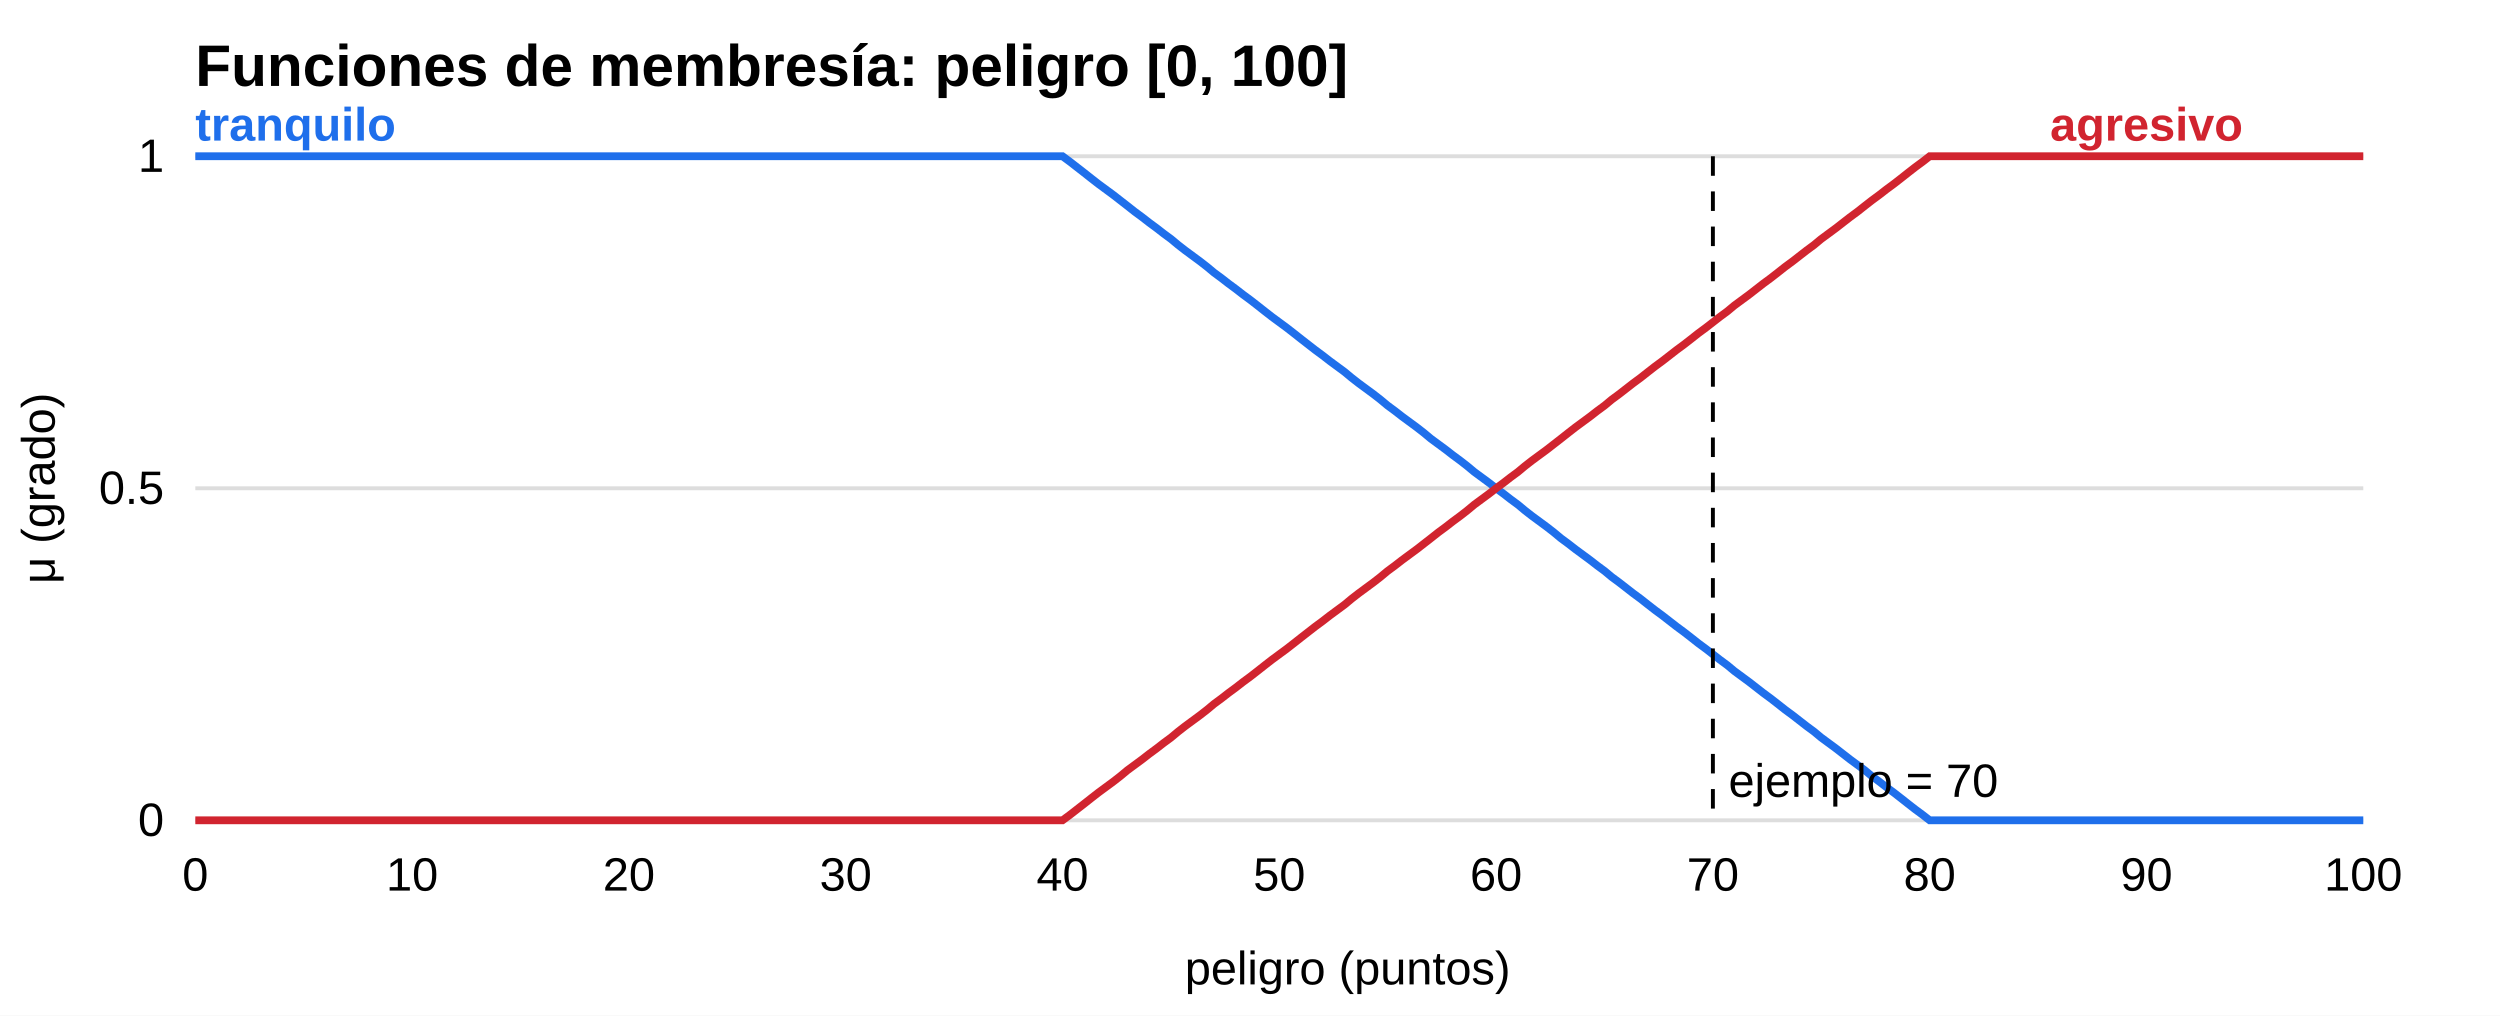
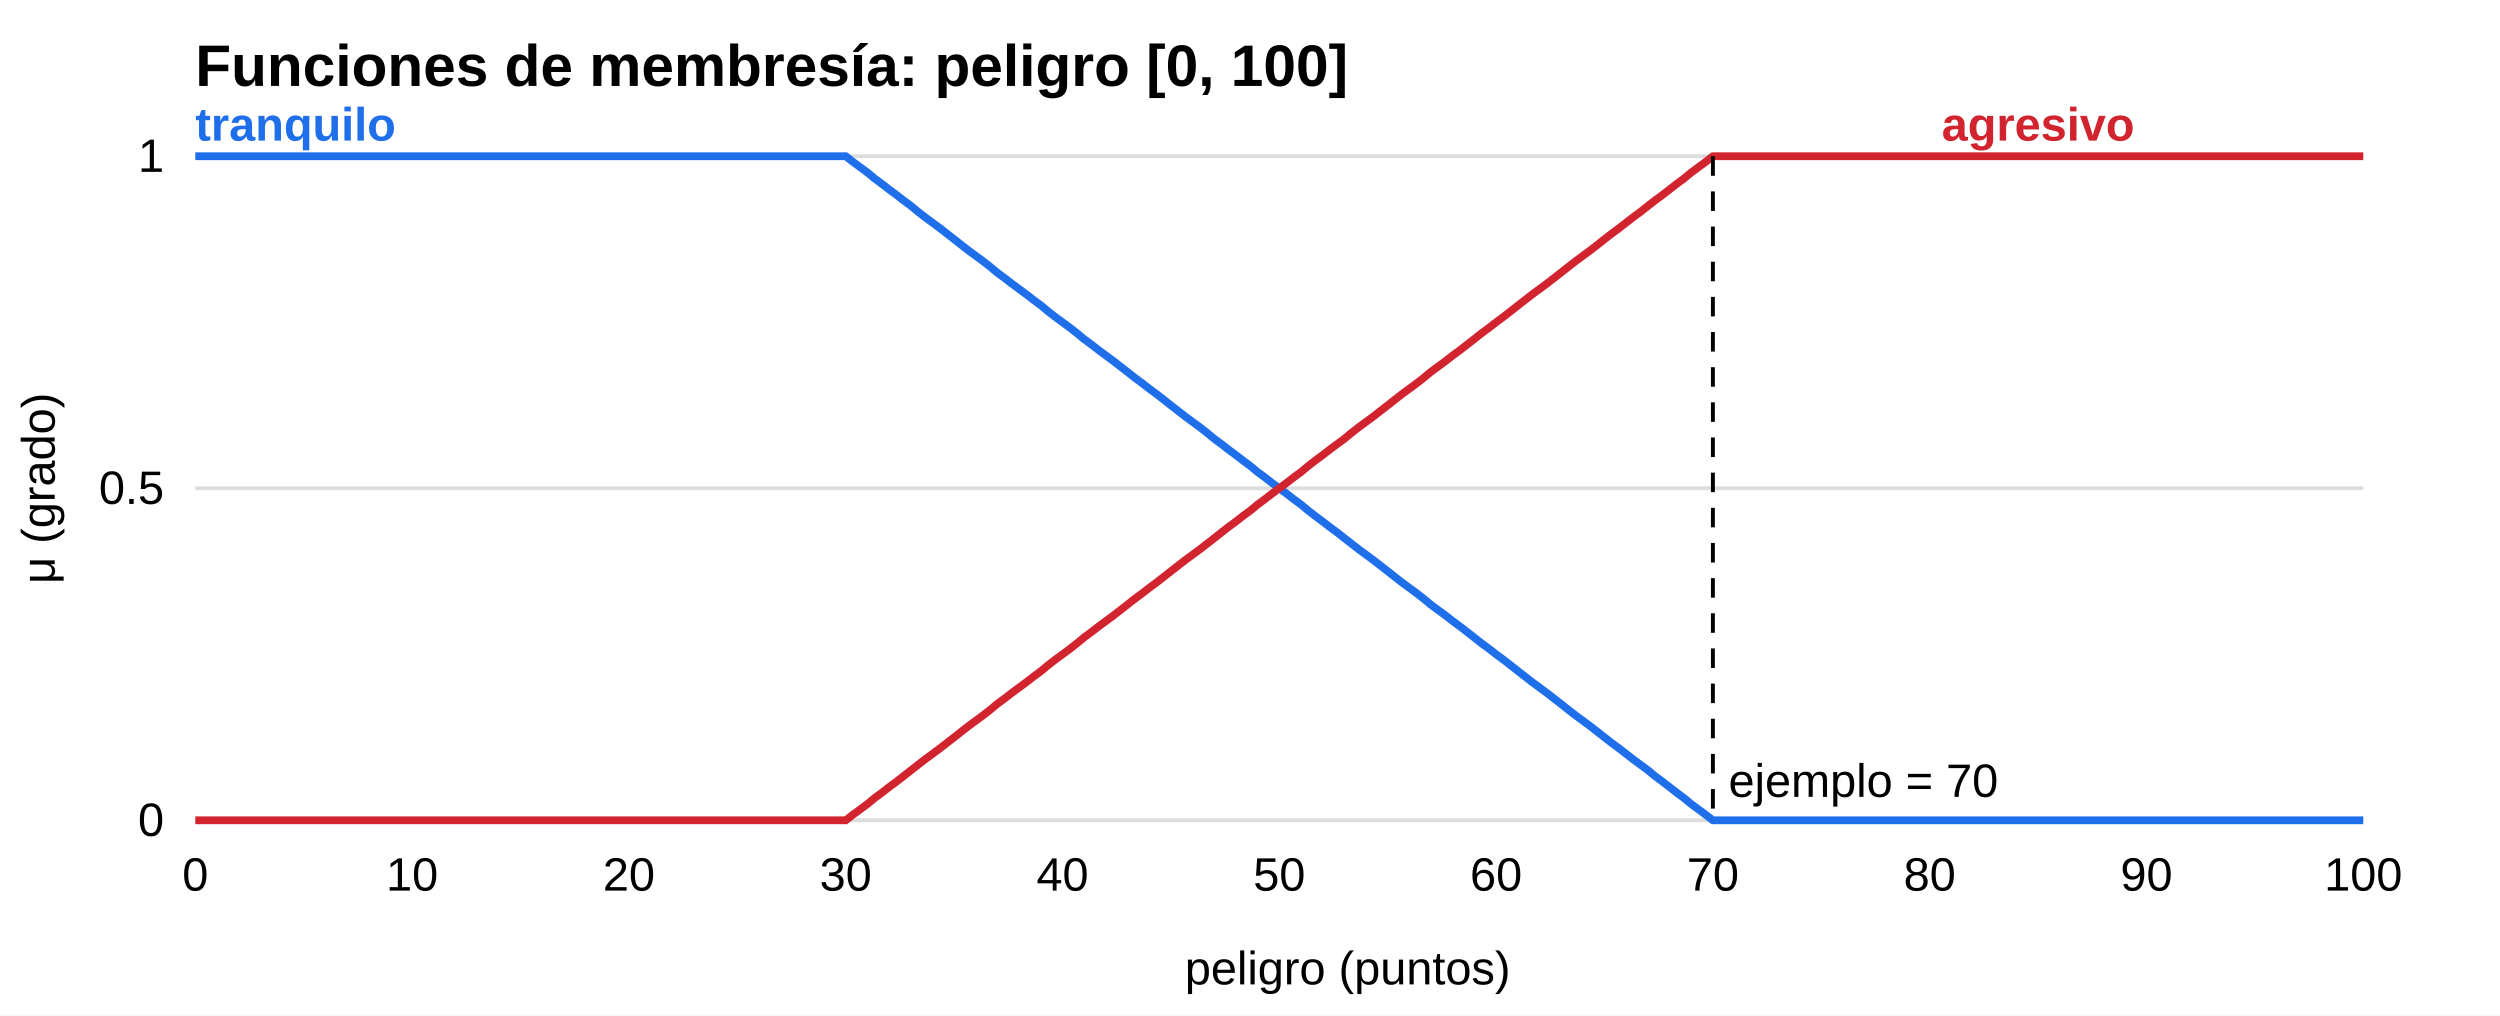
<svg xmlns="http://www.w3.org/2000/svg" viewBox="0 0 640 260" width="640" height="260" font-family="Arial" font-size="12">
  <rect width="640" height="260" fill="white" />
  <text x="50" y="22" font-size="15" font-weight="bold">Funciones de membresía: peligro [0, 100]</text>
  <line x1="50" y1="210" x2="605" y2="210" stroke="#ddd" />
  <text x="42" y="214" text-anchor="end">0</text>
  <line x1="50" y1="125.0" x2="605" y2="125.0" stroke="#ddd" />
  <text x="42" y="129.0" text-anchor="end">0.5</text>
  <line x1="50" y1="40" x2="605" y2="40" stroke="#ddd" />
  <text x="42" y="44" text-anchor="end">1</text>
  <text x="50.0" y="228" text-anchor="middle">0</text>
  <text x="105.5" y="228" text-anchor="middle">10</text>
  <text x="161.0" y="228" text-anchor="middle">20</text>
  <text x="216.5" y="228" text-anchor="middle">30</text>
  <text x="272.0" y="228" text-anchor="middle">40</text>
  <text x="327.5" y="228" text-anchor="middle">50</text>
  <text x="383.0" y="228" text-anchor="middle">60</text>
  <text x="438.5" y="228" text-anchor="middle">70</text>
  <text x="494.0" y="228" text-anchor="middle">80</text>
  <text x="549.5" y="228" text-anchor="middle">90</text>
  <text x="605.0" y="228" text-anchor="middle">100</text>
  <text x="345.0" y="252" text-anchor="middle">peligro (puntos)</text>
  <text x="14" y="125.0" text-anchor="middle" transform="rotate(-90 14 125.0)">μ (grado)</text>
-   <polyline points="50.0,40.0 51.9,40.0 53.7,40.0 55.5,40.0 57.4,40.0 59.2,40.0 61.1,40.0 63.0,40.0 64.8,40.0 66.7,40.0 68.5,40.0 70.3,40.0 72.2,40.0 74.0,40.0 75.9,40.0 77.8,40.0 79.6,40.0 81.5,40.0 83.3,40.0 85.2,40.0 87.0,40.0 88.8,40.0 90.7,40.0 92.6,40.0 94.4,40.0 96.2,40.0 98.1,40.0 99.9,40.0 101.8,40.0 103.7,40.0 105.5,40.0 107.3,40.0 109.2,40.0 111.0,40.0 112.9,40.0 114.8,40.0 116.6,40.0 118.5,40.0 120.3,40.0 122.2,40.0 124.0,40.0 125.8,40.0 127.7,40.0 129.6,40.0 131.4,40.0 133.2,40.0 135.1,40.0 136.9,40.0 138.8,40.0 140.6,40.0 142.5,40.0 144.4,40.0 146.2,40.0 148.1,40.0 149.9,40.0 151.8,40.0 153.6,40.0 155.4,40.0 157.3,40.0 159.2,40.0 161.0,40.0 162.8,40.0 164.7,40.0 166.6,40.0 168.4,40.0 170.2,40.0 172.1,40.0 173.9,40.0 175.8,40.0 177.7,40.0 179.5,40.0 181.4,40.0 183.2,40.0 185.0,40.0 186.9,40.0 188.8,40.0 190.6,40.0 192.4,40.0 194.3,40.0 196.1,40.0 198.0,40.0 199.9,40.0 201.7,40.0 203.6,40.0 205.4,40.0 207.2,40.0 209.1,40.0 210.9,40.0 212.8,40.0 214.7,40.0 216.5,40.0 218.3,40.0 220.2,40.0 222.1,40.0 223.9,40.0 225.8,40.0 227.6,40.0 229.5,40.0 231.3,40.0 233.2,40.0 235.0,40.0 236.8,40.0 238.7,40.0 240.6,40.0 242.4,40.0 244.2,40.0 246.1,40.0 247.9,40.0 249.8,40.0 251.7,40.0 253.5,40.0 255.3,40.0 257.2,40.0 259.0,40.0 260.9,40.0 262.8,40.0 264.6,40.0 266.5,40.0 268.3,40.0 270.1,40.0 272.0,40.0 273.9,41.4 275.7,42.8 277.5,44.2 279.4,45.7 281.2,47.1 283.1,48.5 285.0,49.9 286.8,51.3 288.6,52.7 290.5,54.2 292.4,55.6 294.2,57.0 296.1,58.4 297.9,59.8 299.8,61.2 301.6,62.7 303.4,64.1 305.3,65.5 307.2,66.9 309.0,68.3 310.8,69.8 312.7,71.2 314.5,72.6 316.4,74.0 318.2,75.4 320.1,76.8 321.9,78.2 323.8,79.7 325.6,81.1 327.5,82.5 329.4,83.9 331.2,85.3 333.1,86.8 334.9,88.2 336.7,89.6 338.6,91.0 340.4,92.4 342.3,93.8 344.2,95.2 346.0,96.7 347.8,98.1 349.7,99.5 351.6,100.9 353.4,102.3 355.2,103.8 357.1,105.2 358.9,106.6 360.8,108.0 362.7,109.4 364.5,110.8 366.3,112.3 368.2,113.7 370.1,115.1 371.9,116.5 373.8,117.9 375.6,119.3 377.4,120.8 379.3,122.2 381.2,123.6 383.0,125.0 384.9,126.4 386.7,127.8 388.6,129.2 390.4,130.7 392.2,132.1 394.1,133.5 396.0,134.9 397.8,136.3 399.6,137.8 401.5,139.2 403.3,140.6 405.2,142.0 407.1,143.4 408.9,144.8 410.8,146.2 412.6,147.7 414.5,149.1 416.3,150.5 418.1,151.9 420.0,153.3 421.9,154.8 423.7,156.2 425.6,157.6 427.4,159.0 429.2,160.4 431.1,161.8 432.9,163.2 434.8,164.7 436.7,166.1 438.5,167.5 440.3,168.9 442.2,170.3 444.0,171.8 445.9,173.2 447.8,174.6 449.6,176.0 451.4,177.4 453.3,178.8 455.1,180.2 457.0,181.7 458.9,183.1 460.7,184.5 462.5,185.9 464.4,187.3 466.2,188.8 468.1,190.2 470.0,191.6 471.8,193.0 473.6,194.4 475.5,195.8 477.4,197.2 479.2,198.7 481.1,200.1 482.9,201.5 484.8,202.9 486.6,204.3 488.5,205.8 490.3,207.2 492.2,208.6 494.0,210.0 495.8,210.0 497.7,210.0 499.6,210.0 501.4,210.0 503.3,210.0 505.1,210.0 506.9,210.0 508.8,210.0 510.6,210.0 512.5,210.0 514.4,210.0 516.2,210.0 518.0,210.0 519.9,210.0 521.8,210.0 523.6,210.0 525.5,210.0 527.3,210.0 529.1,210.0 531.0,210.0 532.9,210.0 534.7,210.0 536.5,210.0 538.4,210.0 540.2,210.0 542.1,210.0 544.0,210.0 545.8,210.0 547.7,210.0 549.5,210.0 551.3,210.0 553.2,210.0 555.0,210.0 556.9,210.0 558.8,210.0 560.6,210.0 562.5,210.0 564.3,210.0 566.1,210.0 568.0,210.0 569.9,210.0 571.7,210.0 573.5,210.0 575.4,210.0 577.2,210.0 579.1,210.0 581.0,210.0 582.8,210.0 584.6,210.0 586.5,210.0 588.4,210.0 590.2,210.0 592.0,210.0 593.9,210.0 595.8,210.0 597.6,210.0 599.5,210.0 601.3,210.0 603.1,210.0 605.0,210.0" fill="none" stroke="#1f6feb" stroke-width="2" />
+   <polyline points="50.0,40.0 51.9,40.0 53.7,40.0 55.5,40.0 57.4,40.0 59.2,40.0 61.1,40.0 63.0,40.0 64.8,40.0 66.7,40.0 68.5,40.0 70.3,40.0 72.2,40.0 74.0,40.0 75.9,40.0 77.8,40.0 79.6,40.0 81.5,40.0 83.3,40.0 85.2,40.0 87.0,40.0 88.8,40.0 90.7,40.0 92.6,40.0 94.4,40.0 96.2,40.0 98.1,40.0 99.9,40.0 101.8,40.0 103.7,40.0 105.5,40.0 107.3,40.0 109.2,40.0 111.0,40.0 112.9,40.0 114.8,40.0 116.6,40.0 118.5,40.0 120.3,40.0 122.2,40.0 124.0,40.0 125.8,40.0 127.7,40.0 129.6,40.0 131.4,40.0 133.2,40.0 135.1,40.0 136.9,40.0 138.8,40.0 140.6,40.0 142.5,40.0 144.4,40.0 146.2,40.0 148.1,40.0 149.9,40.0 151.8,40.0 153.6,40.0 155.4,40.0 157.3,40.0 159.2,40.0 161.0,40.0 162.8,40.0 164.7,40.0 166.6,40.0 168.4,40.0 170.2,40.0 172.1,40.0 173.9,40.0 175.8,40.0 177.7,40.0 179.5,40.0 181.4,40.0 183.2,40.0 185.0,40.0 186.9,40.0 188.8,40.0 190.6,40.0 192.4,40.0 194.3,40.0 196.1,40.0 198.0,40.0 199.9,40.0 201.7,40.0 203.6,40.0 205.4,40.0 207.2,40.0 209.1,40.0 210.9,40.0 212.8,40.0 214.7,40.0 216.5,40.0 218.3,41.4 220.2,42.8 222.1,44.2 223.9,45.7 225.8,47.1 227.6,48.5 229.5,49.9 231.3,51.3 233.2,52.7 235.0,54.2 236.8,55.6 238.7,57.0 240.6,58.4 242.4,59.8 244.2,61.2 246.1,62.7 247.9,64.1 249.8,65.5 251.7,66.9 253.5,68.3 255.3,69.8 257.2,71.2 259.0,72.6 260.9,74.0 262.8,75.4 264.6,76.8 266.5,78.2 268.3,79.7 270.1,81.1 272.0,82.5 273.9,83.9 275.7,85.3 277.5,86.8 279.4,88.2 281.2,89.6 283.1,91.0 285.0,92.4 286.8,93.8 288.6,95.2 290.5,96.7 292.4,98.1 294.2,99.5 296.1,100.9 297.9,102.3 299.8,103.8 301.6,105.2 303.4,106.6 305.3,108.0 307.2,109.4 309.0,110.8 310.8,112.3 312.7,113.7 314.5,115.1 316.4,116.5 318.2,117.9 320.1,119.3 321.9,120.8 323.8,122.2 325.6,123.6 327.5,125.0 329.4,126.4 331.2,127.8 333.1,129.2 334.9,130.7 336.7,132.1 338.6,133.5 340.4,134.9 342.3,136.3 344.2,137.8 346.0,139.2 347.8,140.6 349.7,142.0 351.6,143.4 353.4,144.8 355.2,146.2 357.1,147.7 358.9,149.1 360.8,150.5 362.7,151.9 364.5,153.3 366.3,154.8 368.2,156.2 370.1,157.6 371.9,159.0 373.8,160.4 375.6,161.8 377.4,163.2 379.3,164.7 381.2,166.1 383.0,167.5 384.9,168.9 386.7,170.3 388.6,171.8 390.4,173.2 392.2,174.6 394.1,176.0 396.0,177.4 397.8,178.8 399.6,180.2 401.5,181.7 403.3,183.1 405.2,184.5 407.1,185.9 408.9,187.3 410.8,188.8 412.6,190.2 414.5,191.6 416.3,193.0 418.1,194.4 420.0,195.8 421.9,197.2 423.7,198.7 425.6,200.1 427.4,201.5 429.2,202.9 431.1,204.3 432.9,205.8 434.8,207.2 436.7,208.6 438.5,210.0 440.3,210.0 442.2,210.0 444.0,210.0 445.9,210.0 447.8,210.0 449.6,210.0 451.4,210.0 453.3,210.0 455.1,210.0 457.0,210.0 458.9,210.0 460.7,210.0 462.5,210.0 464.4,210.0 466.2,210.0 468.1,210.0 470.0,210.0 471.8,210.0 473.6,210.0 475.5,210.0 477.4,210.0 479.2,210.0 481.1,210.0 482.9,210.0 484.8,210.0 486.6,210.0 488.5,210.0 490.3,210.0 492.2,210.0 494.0,210.0 495.8,210.0 497.7,210.0 499.6,210.0 501.4,210.0 503.3,210.0 505.1,210.0 506.9,210.0 508.8,210.0 510.6,210.0 512.5,210.0 514.4,210.0 516.2,210.0 518.0,210.0 519.9,210.0 521.8,210.0 523.6,210.0 525.5,210.0 527.3,210.0 529.1,210.0 531.0,210.0 532.9,210.0 534.7,210.0 536.5,210.0 538.4,210.0 540.2,210.0 542.1,210.0 544.0,210.0 545.8,210.0 547.7,210.0 549.5,210.0 551.3,210.0 553.2,210.0 555.0,210.0 556.9,210.0 558.8,210.0 560.6,210.0 562.5,210.0 564.3,210.0 566.1,210.0 568.0,210.0 569.9,210.0 571.7,210.0 573.5,210.0 575.4,210.0 577.2,210.0 579.1,210.0 581.0,210.0 582.8,210.0 584.6,210.0 586.5,210.0 588.4,210.0 590.2,210.0 592.0,210.0 593.9,210.0 595.8,210.0 597.6,210.0 599.5,210.0 601.3,210.0 603.1,210.0 605.0,210.0" fill="none" stroke="#1f6feb" stroke-width="2" />
  <text x="50.0" y="36" fill="#1f6feb" text-anchor="start" font-weight="bold">tranquilo</text>
-   <polyline points="50.0,210.0 51.9,210.0 53.7,210.0 55.5,210.0 57.4,210.0 59.2,210.0 61.1,210.0 63.0,210.0 64.8,210.0 66.7,210.0 68.5,210.0 70.3,210.0 72.2,210.0 74.0,210.0 75.9,210.0 77.8,210.0 79.6,210.0 81.5,210.0 83.3,210.0 85.2,210.0 87.0,210.0 88.8,210.0 90.7,210.0 92.6,210.0 94.4,210.0 96.2,210.0 98.1,210.0 99.9,210.0 101.8,210.0 103.7,210.0 105.5,210.0 107.3,210.0 109.2,210.0 111.0,210.0 112.9,210.0 114.8,210.0 116.6,210.0 118.5,210.0 120.3,210.0 122.2,210.0 124.0,210.0 125.8,210.0 127.7,210.0 129.6,210.0 131.4,210.0 133.2,210.0 135.1,210.0 136.9,210.0 138.8,210.0 140.6,210.0 142.5,210.0 144.4,210.0 146.2,210.0 148.1,210.0 149.9,210.0 151.8,210.0 153.6,210.0 155.4,210.0 157.3,210.0 159.2,210.0 161.0,210.0 162.8,210.0 164.7,210.0 166.6,210.0 168.4,210.0 170.2,210.0 172.1,210.0 173.9,210.0 175.8,210.0 177.7,210.0 179.5,210.0 181.4,210.0 183.2,210.0 185.0,210.0 186.9,210.0 188.8,210.0 190.6,210.0 192.4,210.0 194.3,210.0 196.1,210.0 198.0,210.0 199.9,210.0 201.7,210.0 203.6,210.0 205.4,210.0 207.2,210.0 209.1,210.0 210.9,210.0 212.8,210.0 214.7,210.0 216.5,210.0 218.3,210.0 220.2,210.0 222.1,210.0 223.9,210.0 225.8,210.0 227.6,210.0 229.5,210.0 231.3,210.0 233.2,210.0 235.0,210.0 236.8,210.0 238.7,210.0 240.6,210.0 242.4,210.0 244.2,210.0 246.1,210.0 247.9,210.0 249.8,210.0 251.7,210.0 253.5,210.0 255.3,210.0 257.2,210.0 259.0,210.0 260.9,210.0 262.8,210.0 264.6,210.0 266.5,210.0 268.3,210.0 270.1,210.0 272.0,210.0 273.9,208.6 275.7,207.2 277.5,205.8 279.4,204.3 281.2,202.9 283.1,201.5 285.0,200.1 286.8,198.7 288.6,197.2 290.5,195.8 292.4,194.4 294.2,193.0 296.1,191.6 297.9,190.2 299.8,188.8 301.6,187.3 303.4,185.9 305.3,184.5 307.2,183.1 309.0,181.7 310.8,180.2 312.7,178.8 314.5,177.4 316.4,176.0 318.2,174.6 320.1,173.2 321.9,171.8 323.8,170.3 325.6,168.9 327.5,167.5 329.4,166.1 331.2,164.7 333.1,163.2 334.9,161.8 336.7,160.4 338.6,159.0 340.4,157.6 342.3,156.2 344.2,154.8 346.0,153.3 347.8,151.9 349.7,150.5 351.6,149.1 353.4,147.7 355.2,146.2 357.1,144.8 358.9,143.4 360.8,142.0 362.7,140.6 364.5,139.2 366.3,137.8 368.2,136.3 370.1,134.9 371.9,133.5 373.8,132.1 375.6,130.7 377.4,129.2 379.3,127.8 381.2,126.4 383.0,125.0 384.9,123.6 386.7,122.2 388.6,120.8 390.4,119.3 392.2,117.9 394.1,116.5 396.0,115.1 397.8,113.7 399.6,112.3 401.5,110.8 403.3,109.4 405.2,108.0 407.1,106.6 408.9,105.2 410.8,103.8 412.6,102.3 414.5,100.9 416.3,99.5 418.1,98.1 420.0,96.7 421.9,95.2 423.7,93.8 425.6,92.4 427.4,91.0 429.2,89.6 431.1,88.2 432.9,86.8 434.8,85.3 436.7,83.9 438.5,82.5 440.3,81.1 442.2,79.7 444.0,78.2 445.9,76.8 447.8,75.4 449.6,74.0 451.4,72.6 453.3,71.2 455.1,69.8 457.0,68.3 458.9,66.9 460.7,65.5 462.5,64.1 464.4,62.7 466.2,61.2 468.1,59.8 470.0,58.4 471.8,57.0 473.6,55.6 475.5,54.2 477.4,52.7 479.2,51.3 481.1,49.9 482.9,48.5 484.8,47.1 486.6,45.7 488.5,44.2 490.3,42.8 492.2,41.4 494.0,40.0 495.8,40.0 497.7,40.0 499.6,40.0 501.4,40.0 503.3,40.0 505.1,40.0 506.9,40.0 508.8,40.0 510.6,40.0 512.5,40.0 514.4,40.0 516.2,40.0 518.0,40.0 519.9,40.0 521.8,40.0 523.6,40.0 525.5,40.0 527.3,40.0 529.1,40.0 531.0,40.0 532.9,40.0 534.7,40.0 536.5,40.0 538.4,40.0 540.2,40.0 542.1,40.0 544.0,40.0 545.8,40.0 547.7,40.0 549.5,40.0 551.3,40.0 553.2,40.0 555.0,40.0 556.9,40.0 558.8,40.0 560.6,40.0 562.5,40.0 564.3,40.0 566.1,40.0 568.0,40.0 569.9,40.0 571.7,40.0 573.5,40.0 575.4,40.0 577.2,40.0 579.1,40.0 581.0,40.0 582.8,40.0 584.6,40.0 586.5,40.0 588.4,40.0 590.2,40.0 592.0,40.0 593.9,40.0 595.8,40.0 597.6,40.0 599.5,40.0 601.3,40.0 603.1,40.0 605.0,40.0" fill="none" stroke="#d1242f" stroke-width="2" />
-   <text x="549.5" y="36" fill="#d1242f" text-anchor="middle" font-weight="bold">agresivo</text>
+   <polyline points="50.0,210.0 51.9,210.0 53.7,210.0 55.5,210.0 57.4,210.0 59.2,210.0 61.1,210.0 63.0,210.0 64.8,210.0 66.7,210.0 68.5,210.0 70.3,210.0 72.2,210.0 74.0,210.0 75.9,210.0 77.8,210.0 79.6,210.0 81.5,210.0 83.3,210.0 85.2,210.0 87.0,210.0 88.8,210.0 90.7,210.0 92.6,210.0 94.4,210.0 96.2,210.0 98.1,210.0 99.9,210.0 101.8,210.0 103.7,210.0 105.5,210.0 107.3,210.0 109.2,210.0 111.0,210.0 112.9,210.0 114.8,210.0 116.6,210.0 118.5,210.0 120.3,210.0 122.2,210.0 124.0,210.0 125.8,210.0 127.7,210.0 129.6,210.0 131.4,210.0 133.2,210.0 135.1,210.0 136.9,210.0 138.8,210.0 140.6,210.0 142.5,210.0 144.4,210.0 146.2,210.0 148.1,210.0 149.9,210.0 151.8,210.0 153.6,210.0 155.4,210.0 157.3,210.0 159.2,210.0 161.0,210.0 162.8,210.0 164.7,210.0 166.6,210.0 168.4,210.0 170.2,210.0 172.1,210.0 173.9,210.0 175.8,210.0 177.7,210.0 179.5,210.0 181.4,210.0 183.2,210.0 185.0,210.0 186.9,210.0 188.8,210.0 190.6,210.0 192.4,210.0 194.3,210.0 196.1,210.0 198.0,210.0 199.9,210.0 201.7,210.0 203.6,210.0 205.4,210.0 207.2,210.0 209.1,210.0 210.9,210.0 212.8,210.0 214.7,210.0 216.5,210.0 218.3,208.6 220.2,207.2 222.1,205.8 223.9,204.3 225.8,202.9 227.6,201.5 229.5,200.1 231.3,198.7 233.2,197.2 235.0,195.8 236.8,194.4 238.7,193.0 240.6,191.6 242.4,190.2 244.2,188.8 246.1,187.3 247.9,185.9 249.8,184.5 251.7,183.1 253.5,181.7 255.3,180.2 257.2,178.8 259.0,177.4 260.9,176.0 262.8,174.6 264.6,173.2 266.5,171.8 268.3,170.3 270.1,168.9 272.0,167.5 273.9,166.1 275.7,164.7 277.5,163.2 279.4,161.8 281.2,160.4 283.1,159.0 285.0,157.6 286.8,156.2 288.6,154.8 290.5,153.3 292.4,151.9 294.2,150.5 296.1,149.1 297.9,147.7 299.8,146.2 301.6,144.8 303.4,143.4 305.3,142.0 307.2,140.6 309.0,139.2 310.8,137.8 312.7,136.3 314.5,134.9 316.4,133.5 318.2,132.1 320.1,130.7 321.9,129.2 323.8,127.8 325.6,126.4 327.5,125.0 329.4,123.6 331.2,122.2 333.1,120.8 334.9,119.3 336.7,117.9 338.6,116.5 340.4,115.1 342.3,113.7 344.2,112.3 346.0,110.8 347.8,109.4 349.7,108.0 351.6,106.6 353.4,105.2 355.2,103.8 357.1,102.3 358.9,100.9 360.8,99.5 362.7,98.1 364.5,96.7 366.3,95.2 368.2,93.8 370.1,92.4 371.9,91.0 373.8,89.6 375.6,88.2 377.4,86.8 379.3,85.3 381.2,83.9 383.0,82.5 384.9,81.1 386.7,79.7 388.6,78.2 390.4,76.8 392.2,75.4 394.1,74.0 396.0,72.6 397.8,71.2 399.6,69.8 401.5,68.3 403.3,66.9 405.2,65.5 407.1,64.1 408.9,62.7 410.8,61.2 412.6,59.8 414.5,58.4 416.3,57.0 418.1,55.6 420.0,54.2 421.9,52.7 423.7,51.3 425.6,49.9 427.4,48.5 429.2,47.1 431.1,45.7 432.9,44.2 434.8,42.8 436.7,41.4 438.5,40.0 440.3,40.0 442.2,40.0 444.0,40.0 445.9,40.0 447.8,40.0 449.6,40.0 451.4,40.0 453.3,40.0 455.1,40.0 457.0,40.0 458.9,40.0 460.7,40.0 462.5,40.0 464.4,40.0 466.2,40.0 468.1,40.0 470.0,40.0 471.8,40.0 473.6,40.0 475.5,40.0 477.4,40.0 479.2,40.0 481.1,40.0 482.9,40.0 484.8,40.0 486.6,40.0 488.5,40.0 490.3,40.0 492.2,40.0 494.0,40.0 495.8,40.0 497.7,40.0 499.6,40.0 501.4,40.0 503.3,40.0 505.1,40.0 506.9,40.0 508.8,40.0 510.6,40.0 512.5,40.0 514.4,40.0 516.2,40.0 518.0,40.0 519.9,40.0 521.8,40.0 523.6,40.0 525.5,40.0 527.3,40.0 529.1,40.0 531.0,40.0 532.9,40.0 534.7,40.0 536.5,40.0 538.4,40.0 540.2,40.0 542.1,40.0 544.0,40.0 545.8,40.0 547.7,40.0 549.5,40.0 551.3,40.0 553.2,40.0 555.0,40.0 556.9,40.0 558.8,40.0 560.6,40.0 562.5,40.0 564.3,40.0 566.1,40.0 568.0,40.0 569.9,40.0 571.7,40.0 573.5,40.0 575.4,40.0 577.2,40.0 579.1,40.0 581.0,40.0 582.8,40.0 584.6,40.0 586.5,40.0 588.4,40.0 590.2,40.0 592.0,40.0 593.9,40.0 595.8,40.0 597.6,40.0 599.5,40.0 601.3,40.0 603.1,40.0 605.0,40.0" fill="none" stroke="#d1242f" stroke-width="2" />
+   <text x="521.75" y="36" fill="#d1242f" text-anchor="middle" font-weight="bold">agresivo</text>
  <line x1="438.5" y1="40" x2="438.5" y2="210" stroke="black" stroke-dasharray="5,4" />
  <text x="442.5" y="204">ejemplo = 70</text>
</svg>
